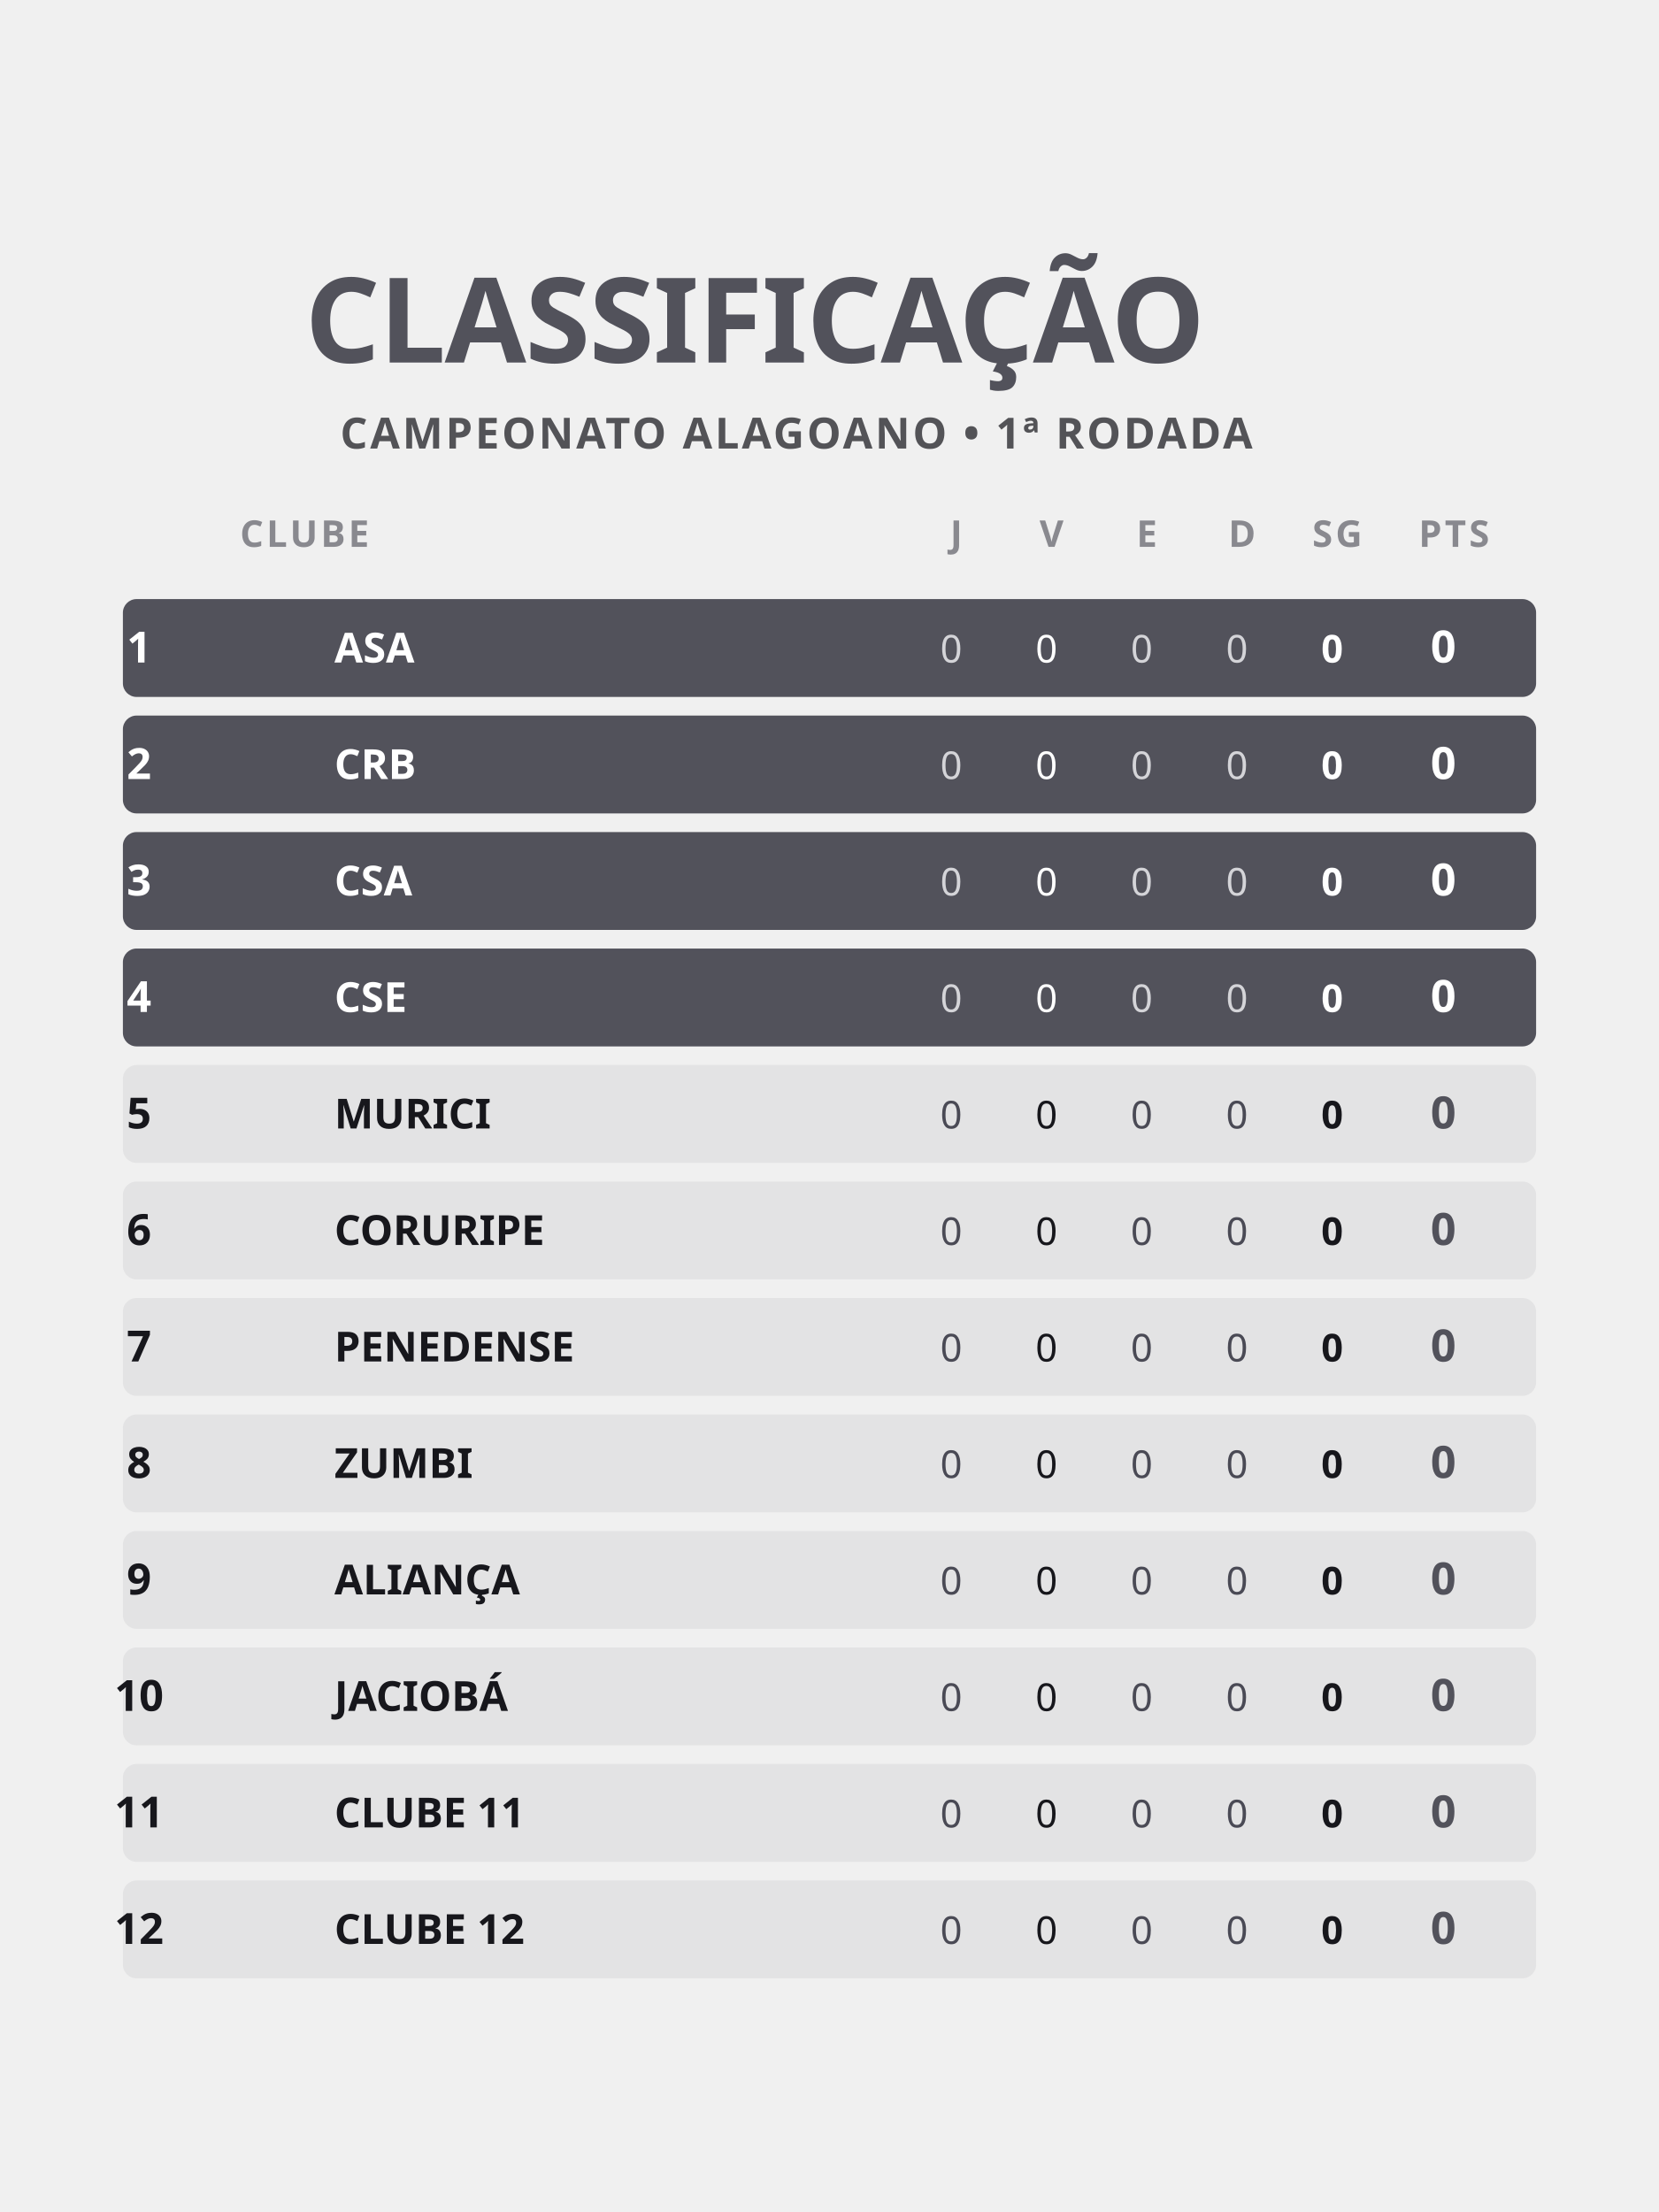
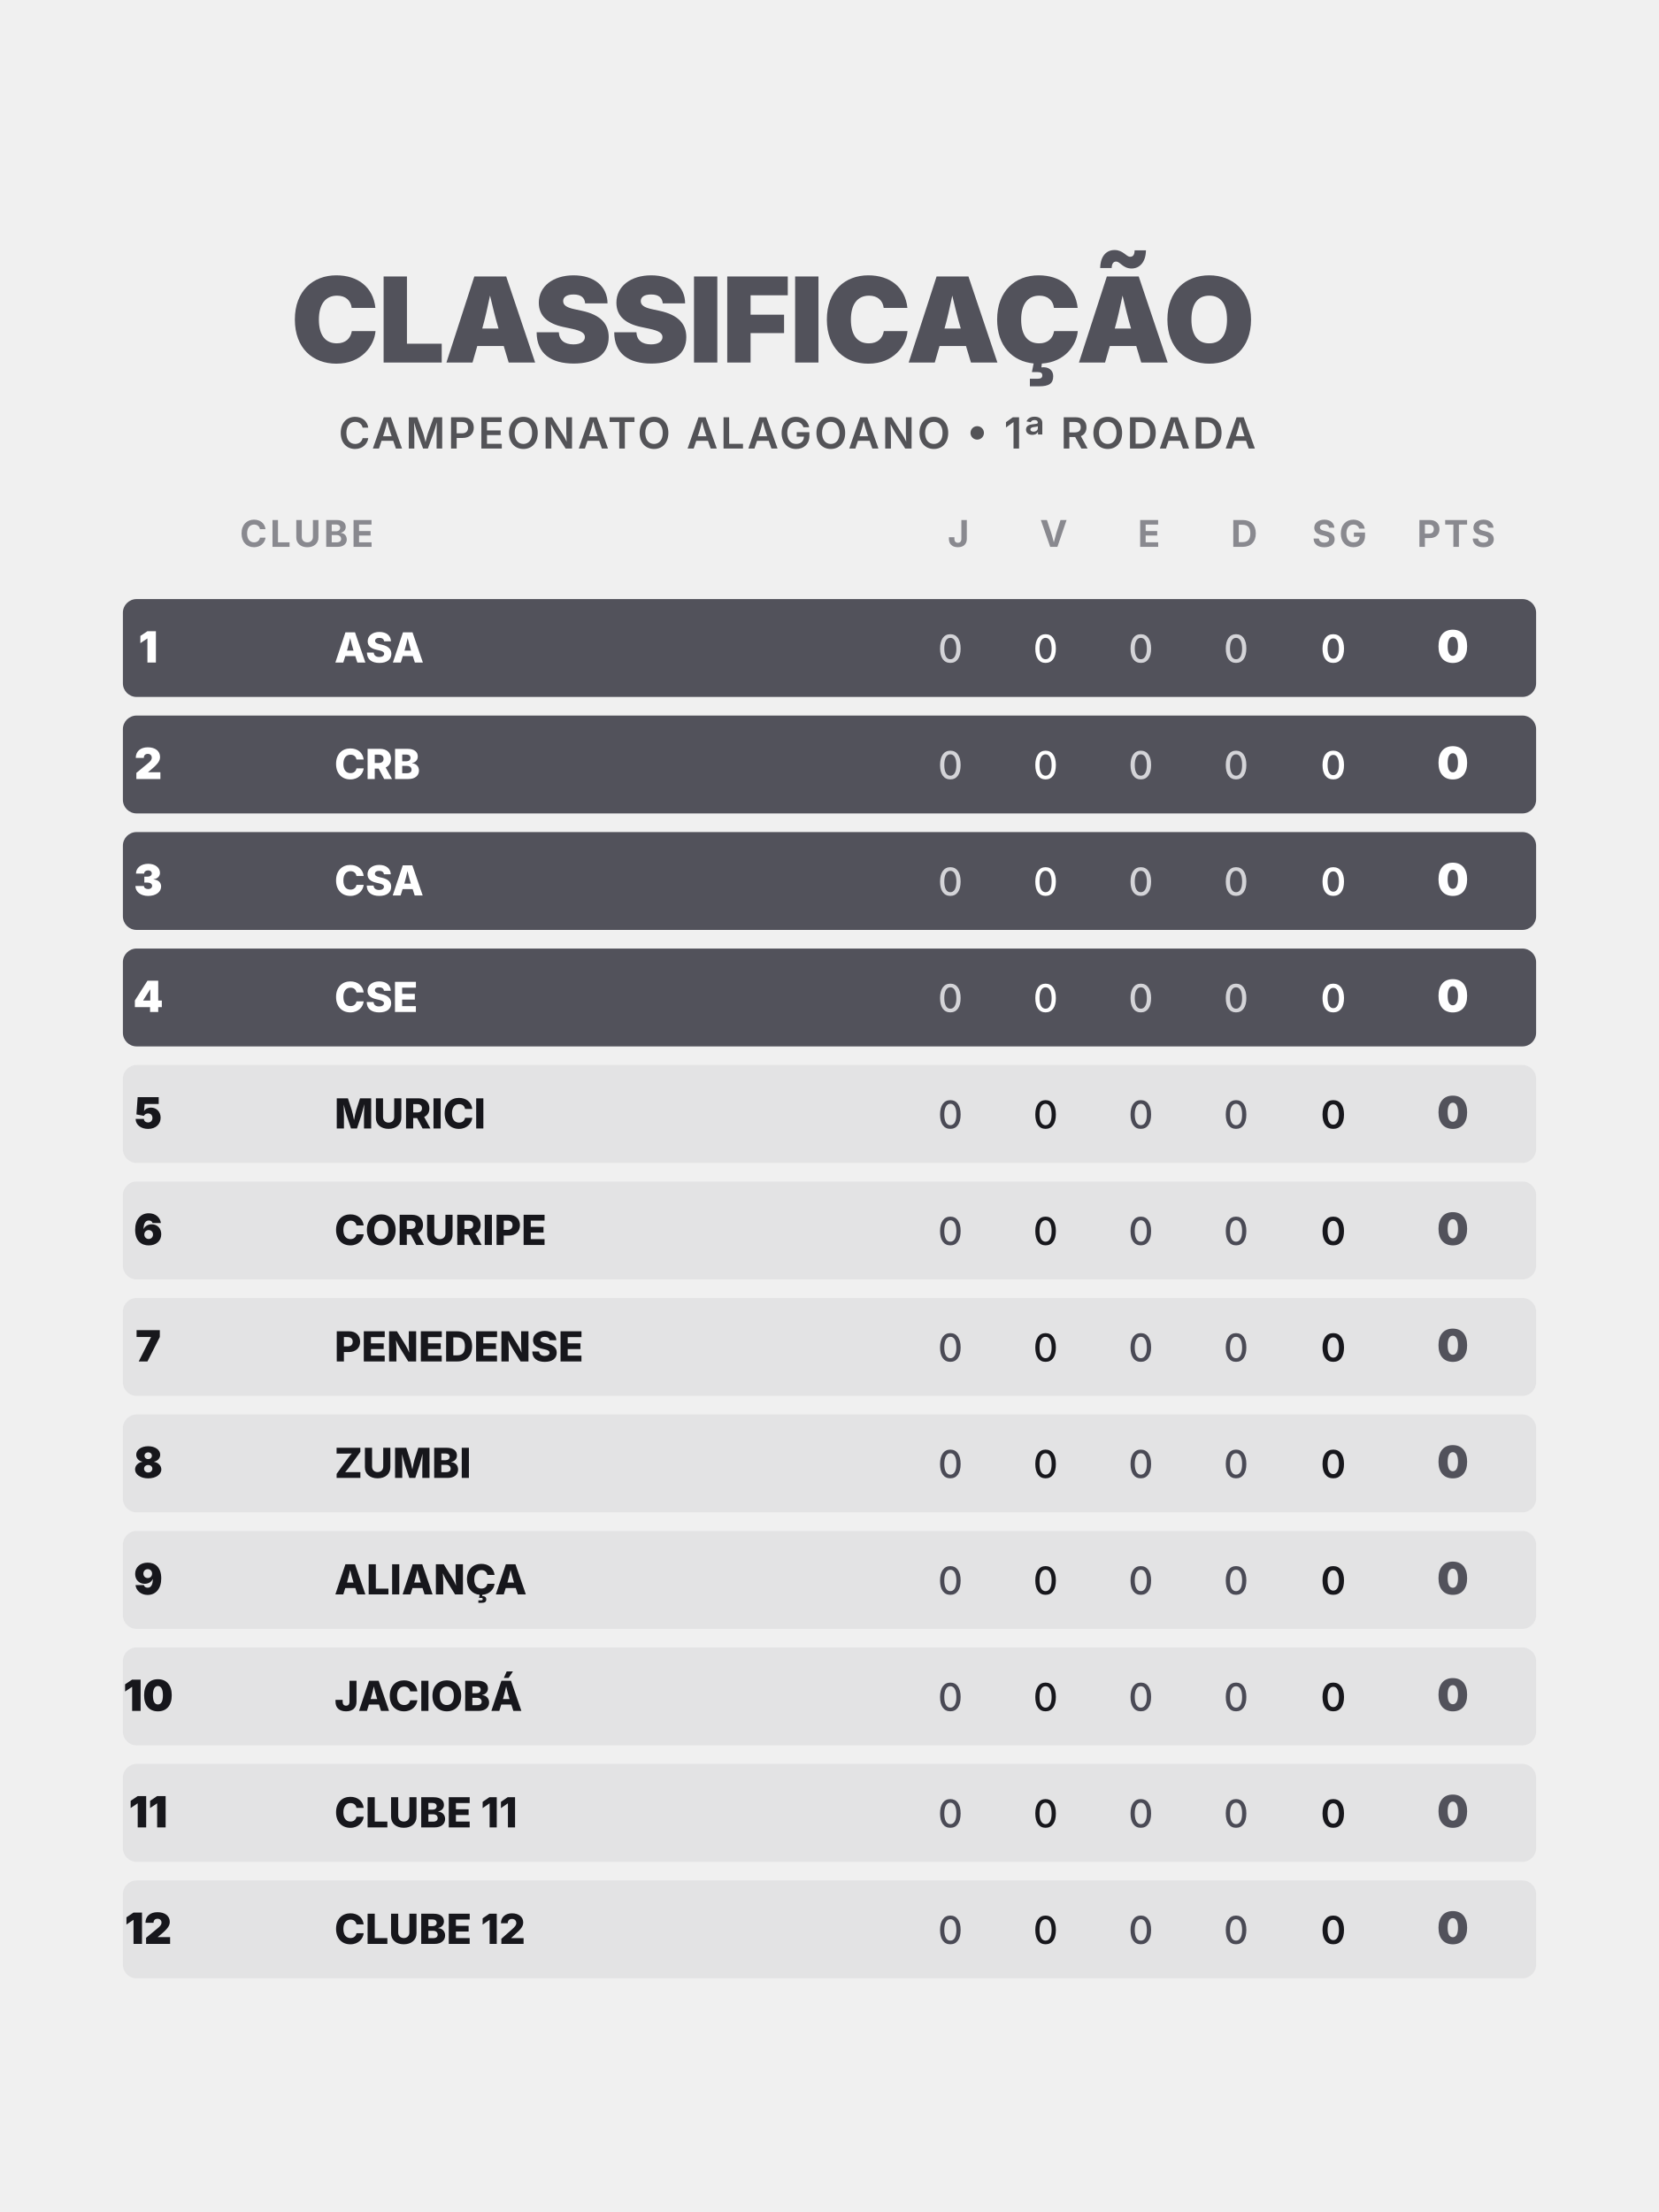
<svg xmlns="http://www.w3.org/2000/svg" width="1080" height="1440" viewBox="0 0 1080 1440" fill="none">
  <g id="classificacao_12_feed" clip-path="url(#clip_classificacao)">
    <rect id="img_background" width="1080" height="1440" fill="url(#pattern_background)" />
-     <text id="txt_titulo" fill="#52525B" style="white-space: pre" xml:space="preserve" font-family="Prometo, Prompt" font-size="77" font-weight="900" letter-spacing="-0.01em" text-anchor="middle">
+     <text id="txt_titulo" fill="#52525B" style="white-space: pre" xml:space="preserve" font-family="Inter" font-size="77" font-weight="900" letter-spacing="-0.01em" text-anchor="middle">
      <tspan x="540" y="236">CLASSIFICAÇÃO</tspan>
    </text>
-     <text id="txt_subtitulo" fill="#17171C" fill-opacity="0.72" style="white-space: pre" xml:space="preserve" font-family="Prompt" font-size="28" font-weight="600" letter-spacing="0.06em" text-anchor="middle">
+     <text id="txt_subtitulo" fill="#17171C" fill-opacity="0.72" style="white-space: pre" xml:space="preserve" font-family="Inter" font-size="28" font-weight="600" letter-spacing="0.06em" text-anchor="middle">
      <tspan x="540" y="292">CAMPEONATO ALAGOANO • 1ª RODADA</tspan>
    </text>
-     <text id="txt_label_clube" fill="#52525B" fill-opacity="0.65" style="white-space: pre" xml:space="preserve" font-family="Prompt" font-size="24" font-weight="700" letter-spacing="0.08em" text-anchor="middle">
+     <text id="txt_label_clube" fill="#52525B" fill-opacity="0.65" style="white-space: pre" xml:space="preserve" font-family="Inter" font-size="24" font-weight="700" letter-spacing="0.08em" text-anchor="middle">
      <tspan x="217.7" y="356">CLUBE</tspan>
    </text>
-     <text id="txt_label_j" fill="#52525B" fill-opacity="0.65" style="white-space: pre" xml:space="preserve" font-family="Prompt" font-size="24" font-weight="700" letter-spacing="0.08em" text-anchor="middle">
+     <text id="txt_label_j" fill="#52525B" fill-opacity="0.65" style="white-space: pre" xml:space="preserve" font-family="Inter" font-size="24" font-weight="700" letter-spacing="0.08em" text-anchor="middle">
      <tspan x="642" y="356">J</tspan>
    </text>
-     <text id="txt_label_v" fill="#52525B" fill-opacity="0.65" style="white-space: pre" xml:space="preserve" font-family="Prompt" font-size="24" font-weight="700" letter-spacing="0.08em" text-anchor="middle">
+     <text id="txt_label_v" fill="#52525B" fill-opacity="0.65" style="white-space: pre" xml:space="preserve" font-family="Inter" font-size="24" font-weight="700" letter-spacing="0.08em" text-anchor="middle">
      <tspan x="704" y="356">V</tspan>
    </text>
-     <text id="txt_label_e" fill="#52525B" fill-opacity="0.65" style="white-space: pre" xml:space="preserve" font-family="Prompt" font-size="24" font-weight="700" letter-spacing="0.08em" text-anchor="middle">
+     <text id="txt_label_e" fill="#52525B" fill-opacity="0.65" style="white-space: pre" xml:space="preserve" font-family="Inter" font-size="24" font-weight="700" letter-spacing="0.08em" text-anchor="middle">
      <tspan x="766" y="356">E</tspan>
    </text>
-     <text id="txt_label_d" fill="#52525B" fill-opacity="0.65" style="white-space: pre" xml:space="preserve" font-family="Prompt" font-size="24" font-weight="700" letter-spacing="0.08em" text-anchor="middle">
+     <text id="txt_label_d" fill="#52525B" fill-opacity="0.65" style="white-space: pre" xml:space="preserve" font-family="Inter" font-size="24" font-weight="700" letter-spacing="0.08em" text-anchor="middle">
      <tspan x="828" y="356">D</tspan>
    </text>
-     <text id="txt_label_sg" fill="#52525B" fill-opacity="0.65" style="white-space: pre" xml:space="preserve" font-family="Prompt" font-size="24" font-weight="700" letter-spacing="0.08em" text-anchor="middle">
+     <text id="txt_label_sg" fill="#52525B" fill-opacity="0.65" style="white-space: pre" xml:space="preserve" font-family="Inter" font-size="24" font-weight="700" letter-spacing="0.08em" text-anchor="middle">
      <tspan x="890" y="356">SG</tspan>
    </text>
-     <text id="txt_label_pts" fill="#52525B" fill-opacity="0.65" style="white-space: pre" xml:space="preserve" font-family="Prompt" font-size="24" font-weight="700" letter-spacing="0.08em" text-anchor="middle">
+     <text id="txt_label_pts" fill="#52525B" fill-opacity="0.65" style="white-space: pre" xml:space="preserve" font-family="Inter" font-size="24" font-weight="700" letter-spacing="0.08em" text-anchor="middle">
      <tspan x="966" y="356">PTS</tspan>
    </text>
    <g id="grp_pos_1">
      <rect id="rect_pos_1" x="80" y="390.00" width="920" height="63.70" rx="8.9" fill="#52525B" fill-opacity="1" />
-       <text id="txt_pos" fill="white" style="white-space: pre" xml:space="preserve" font-family="Prompt" font-size="28" font-weight="900" text-anchor="middle" letter-spacing="0em">
+       <text id="txt_pos" fill="white" style="white-space: pre" xml:space="preserve" font-family="Inter" font-size="28" font-weight="900" text-anchor="middle" letter-spacing="0em">
        <tspan x="116" y="431.30">1</tspan>
      </text>
      <rect id="img_escudo" x="146" y="397.00" width="49.70" height="49.70" fill="url(#pattern_escudo_1)" />
-       <text id="txt_clube" fill="white" style="white-space: pre" xml:space="preserve" font-family="Prompt" font-size="27" font-weight="800" letter-spacing="0em">
+       <text id="txt_clube" fill="white" style="white-space: pre" xml:space="preserve" font-family="Inter" font-size="27" font-weight="800" letter-spacing="0em">
        <tspan x="217.7" y="431.30">ASA</tspan>
      </text>
-       <text id="txt_j" fill="#D4D4D8" style="white-space: pre" xml:space="preserve" font-family="Prompt" font-size="25" font-weight="500" text-anchor="middle" letter-spacing="0em">
+       <text id="txt_j" fill="#D4D4D8" style="white-space: pre" xml:space="preserve" font-family="Inter" font-size="25" font-weight="500" text-anchor="middle" letter-spacing="0em">
        <tspan x="642" y="431.30">0</tspan>
      </text>
-       <text id="txt_v" fill="white" style="white-space: pre" xml:space="preserve" font-family="Prompt" font-size="25" font-weight="500" text-anchor="middle" letter-spacing="0em">
+       <text id="txt_v" fill="white" style="white-space: pre" xml:space="preserve" font-family="Inter" font-size="25" font-weight="500" text-anchor="middle" letter-spacing="0em">
        <tspan x="704" y="431.30">0</tspan>
      </text>
-       <text id="txt_e" fill="#D4D4D8" style="white-space: pre" xml:space="preserve" font-family="Prompt" font-size="25" font-weight="500" text-anchor="middle" letter-spacing="0em">
+       <text id="txt_e" fill="#D4D4D8" style="white-space: pre" xml:space="preserve" font-family="Inter" font-size="25" font-weight="500" text-anchor="middle" letter-spacing="0em">
        <tspan x="766" y="431.30">0</tspan>
      </text>
-       <text id="txt_d" fill="#D4D4D8" style="white-space: pre" xml:space="preserve" font-family="Prompt" font-size="25" font-weight="500" text-anchor="middle" letter-spacing="0em">
+       <text id="txt_d" fill="#D4D4D8" style="white-space: pre" xml:space="preserve" font-family="Inter" font-size="25" font-weight="500" text-anchor="middle" letter-spacing="0em">
        <tspan x="828" y="431.30">0</tspan>
      </text>
-       <text id="txt_sg" fill="white" style="white-space: pre" xml:space="preserve" font-family="Prompt" font-size="25" font-weight="600" text-anchor="middle" letter-spacing="0em">
+       <text id="txt_sg" fill="white" style="white-space: pre" xml:space="preserve" font-family="Inter" font-size="25" font-weight="600" text-anchor="middle" letter-spacing="0em">
        <tspan x="890" y="431.30">0</tspan>
      </text>
-       <text id="txt_pts" fill="white" style="white-space: pre" xml:space="preserve" font-family="Prompt" font-size="29" font-weight="900" text-anchor="middle" letter-spacing="0em">
+       <text id="txt_pts" fill="white" style="white-space: pre" xml:space="preserve" font-family="Inter" font-size="29" font-weight="900" text-anchor="middle" letter-spacing="0em">
        <tspan x="966" y="431.30">0</tspan>
      </text>
    </g>
    <g id="grp_pos_2">
      <rect id="rect_pos_2" x="80" y="465.83" width="920" height="63.70" rx="8.9" fill="#52525B" fill-opacity="1" />
-       <text id="txt_pos_2" fill="white" style="white-space: pre" xml:space="preserve" font-family="Prompt" font-size="28" font-weight="900" text-anchor="middle" letter-spacing="0em">
+       <text id="txt_pos_2" fill="white" style="white-space: pre" xml:space="preserve" font-family="Inter" font-size="28" font-weight="900" text-anchor="middle" letter-spacing="0em">
        <tspan x="116" y="507.13">2</tspan>
      </text>
      <rect id="img_escudo_2" x="146" y="472.83" width="49.70" height="49.70" fill="url(#pattern_escudo_2)" />
-       <text id="txt_clube_2" fill="white" style="white-space: pre" xml:space="preserve" font-family="Prompt" font-size="27" font-weight="800" letter-spacing="0em">
+       <text id="txt_clube_2" fill="white" style="white-space: pre" xml:space="preserve" font-family="Inter" font-size="27" font-weight="800" letter-spacing="0em">
        <tspan x="217.7" y="507.13">CRB</tspan>
      </text>
-       <text id="txt_j_2" fill="#D4D4D8" style="white-space: pre" xml:space="preserve" font-family="Prompt" font-size="25" font-weight="500" text-anchor="middle" letter-spacing="0em">
+       <text id="txt_j_2" fill="#D4D4D8" style="white-space: pre" xml:space="preserve" font-family="Inter" font-size="25" font-weight="500" text-anchor="middle" letter-spacing="0em">
        <tspan x="642" y="507.13">0</tspan>
      </text>
-       <text id="txt_v_2" fill="white" style="white-space: pre" xml:space="preserve" font-family="Prompt" font-size="25" font-weight="500" text-anchor="middle" letter-spacing="0em">
+       <text id="txt_v_2" fill="white" style="white-space: pre" xml:space="preserve" font-family="Inter" font-size="25" font-weight="500" text-anchor="middle" letter-spacing="0em">
        <tspan x="704" y="507.13">0</tspan>
      </text>
-       <text id="txt_e_2" fill="#D4D4D8" style="white-space: pre" xml:space="preserve" font-family="Prompt" font-size="25" font-weight="500" text-anchor="middle" letter-spacing="0em">
+       <text id="txt_e_2" fill="#D4D4D8" style="white-space: pre" xml:space="preserve" font-family="Inter" font-size="25" font-weight="500" text-anchor="middle" letter-spacing="0em">
        <tspan x="766" y="507.13">0</tspan>
      </text>
-       <text id="txt_d_2" fill="#D4D4D8" style="white-space: pre" xml:space="preserve" font-family="Prompt" font-size="25" font-weight="500" text-anchor="middle" letter-spacing="0em">
+       <text id="txt_d_2" fill="#D4D4D8" style="white-space: pre" xml:space="preserve" font-family="Inter" font-size="25" font-weight="500" text-anchor="middle" letter-spacing="0em">
        <tspan x="828" y="507.13">0</tspan>
      </text>
-       <text id="txt_sg_2" fill="white" style="white-space: pre" xml:space="preserve" font-family="Prompt" font-size="25" font-weight="600" text-anchor="middle" letter-spacing="0em">
+       <text id="txt_sg_2" fill="white" style="white-space: pre" xml:space="preserve" font-family="Inter" font-size="25" font-weight="600" text-anchor="middle" letter-spacing="0em">
        <tspan x="890" y="507.13">0</tspan>
      </text>
-       <text id="txt_pts_2" fill="white" style="white-space: pre" xml:space="preserve" font-family="Prompt" font-size="29" font-weight="900" text-anchor="middle" letter-spacing="0em">
+       <text id="txt_pts_2" fill="white" style="white-space: pre" xml:space="preserve" font-family="Inter" font-size="29" font-weight="900" text-anchor="middle" letter-spacing="0em">
        <tspan x="966" y="507.13">0</tspan>
      </text>
    </g>
    <g id="grp_pos_3">
      <rect id="rect_pos_3" x="80" y="541.67" width="920" height="63.70" rx="8.9" fill="#52525B" fill-opacity="1" />
-       <text id="txt_pos_3" fill="white" style="white-space: pre" xml:space="preserve" font-family="Prompt" font-size="28" font-weight="900" text-anchor="middle" letter-spacing="0em">
+       <text id="txt_pos_3" fill="white" style="white-space: pre" xml:space="preserve" font-family="Inter" font-size="28" font-weight="900" text-anchor="middle" letter-spacing="0em">
        <tspan x="116" y="582.97">3</tspan>
      </text>
      <rect id="img_escudo_3" x="146" y="548.67" width="49.70" height="49.70" fill="url(#pattern_escudo_3)" />
-       <text id="txt_clube_3" fill="white" style="white-space: pre" xml:space="preserve" font-family="Prompt" font-size="27" font-weight="800" letter-spacing="0em">
+       <text id="txt_clube_3" fill="white" style="white-space: pre" xml:space="preserve" font-family="Inter" font-size="27" font-weight="800" letter-spacing="0em">
        <tspan x="217.7" y="582.97">CSA</tspan>
      </text>
-       <text id="txt_j_3" fill="#D4D4D8" style="white-space: pre" xml:space="preserve" font-family="Prompt" font-size="25" font-weight="500" text-anchor="middle" letter-spacing="0em">
+       <text id="txt_j_3" fill="#D4D4D8" style="white-space: pre" xml:space="preserve" font-family="Inter" font-size="25" font-weight="500" text-anchor="middle" letter-spacing="0em">
        <tspan x="642" y="582.97">0</tspan>
      </text>
-       <text id="txt_v_3" fill="white" style="white-space: pre" xml:space="preserve" font-family="Prompt" font-size="25" font-weight="500" text-anchor="middle" letter-spacing="0em">
+       <text id="txt_v_3" fill="white" style="white-space: pre" xml:space="preserve" font-family="Inter" font-size="25" font-weight="500" text-anchor="middle" letter-spacing="0em">
        <tspan x="704" y="582.97">0</tspan>
      </text>
-       <text id="txt_e_3" fill="#D4D4D8" style="white-space: pre" xml:space="preserve" font-family="Prompt" font-size="25" font-weight="500" text-anchor="middle" letter-spacing="0em">
+       <text id="txt_e_3" fill="#D4D4D8" style="white-space: pre" xml:space="preserve" font-family="Inter" font-size="25" font-weight="500" text-anchor="middle" letter-spacing="0em">
        <tspan x="766" y="582.97">0</tspan>
      </text>
-       <text id="txt_d_3" fill="#D4D4D8" style="white-space: pre" xml:space="preserve" font-family="Prompt" font-size="25" font-weight="500" text-anchor="middle" letter-spacing="0em">
+       <text id="txt_d_3" fill="#D4D4D8" style="white-space: pre" xml:space="preserve" font-family="Inter" font-size="25" font-weight="500" text-anchor="middle" letter-spacing="0em">
        <tspan x="828" y="582.97">0</tspan>
      </text>
-       <text id="txt_sg_3" fill="white" style="white-space: pre" xml:space="preserve" font-family="Prompt" font-size="25" font-weight="600" text-anchor="middle" letter-spacing="0em">
+       <text id="txt_sg_3" fill="white" style="white-space: pre" xml:space="preserve" font-family="Inter" font-size="25" font-weight="600" text-anchor="middle" letter-spacing="0em">
        <tspan x="890" y="582.97">0</tspan>
      </text>
-       <text id="txt_pts_3" fill="white" style="white-space: pre" xml:space="preserve" font-family="Prompt" font-size="29" font-weight="900" text-anchor="middle" letter-spacing="0em">
+       <text id="txt_pts_3" fill="white" style="white-space: pre" xml:space="preserve" font-family="Inter" font-size="29" font-weight="900" text-anchor="middle" letter-spacing="0em">
        <tspan x="966" y="582.97">0</tspan>
      </text>
    </g>
    <g id="grp_pos_4">
      <rect id="rect_pos_4" x="80" y="617.50" width="920" height="63.70" rx="8.9" fill="#52525B" fill-opacity="1" />
-       <text id="txt_pos_4" fill="white" style="white-space: pre" xml:space="preserve" font-family="Prompt" font-size="28" font-weight="900" text-anchor="middle" letter-spacing="0em">
+       <text id="txt_pos_4" fill="white" style="white-space: pre" xml:space="preserve" font-family="Inter" font-size="28" font-weight="900" text-anchor="middle" letter-spacing="0em">
        <tspan x="116" y="658.80">4</tspan>
      </text>
      <rect id="img_escudo_4" x="146" y="624.50" width="49.70" height="49.70" fill="url(#pattern_escudo_4)" />
-       <text id="txt_clube_4" fill="white" style="white-space: pre" xml:space="preserve" font-family="Prompt" font-size="27" font-weight="800" letter-spacing="0em">
+       <text id="txt_clube_4" fill="white" style="white-space: pre" xml:space="preserve" font-family="Inter" font-size="27" font-weight="800" letter-spacing="0em">
        <tspan x="217.7" y="658.80">CSE</tspan>
      </text>
-       <text id="txt_j_4" fill="#D4D4D8" style="white-space: pre" xml:space="preserve" font-family="Prompt" font-size="25" font-weight="500" text-anchor="middle" letter-spacing="0em">
+       <text id="txt_j_4" fill="#D4D4D8" style="white-space: pre" xml:space="preserve" font-family="Inter" font-size="25" font-weight="500" text-anchor="middle" letter-spacing="0em">
        <tspan x="642" y="658.80">0</tspan>
      </text>
-       <text id="txt_v_4" fill="white" style="white-space: pre" xml:space="preserve" font-family="Prompt" font-size="25" font-weight="500" text-anchor="middle" letter-spacing="0em">
+       <text id="txt_v_4" fill="white" style="white-space: pre" xml:space="preserve" font-family="Inter" font-size="25" font-weight="500" text-anchor="middle" letter-spacing="0em">
        <tspan x="704" y="658.80">0</tspan>
      </text>
-       <text id="txt_e_4" fill="#D4D4D8" style="white-space: pre" xml:space="preserve" font-family="Prompt" font-size="25" font-weight="500" text-anchor="middle" letter-spacing="0em">
+       <text id="txt_e_4" fill="#D4D4D8" style="white-space: pre" xml:space="preserve" font-family="Inter" font-size="25" font-weight="500" text-anchor="middle" letter-spacing="0em">
        <tspan x="766" y="658.80">0</tspan>
      </text>
-       <text id="txt_d_4" fill="#D4D4D8" style="white-space: pre" xml:space="preserve" font-family="Prompt" font-size="25" font-weight="500" text-anchor="middle" letter-spacing="0em">
+       <text id="txt_d_4" fill="#D4D4D8" style="white-space: pre" xml:space="preserve" font-family="Inter" font-size="25" font-weight="500" text-anchor="middle" letter-spacing="0em">
        <tspan x="828" y="658.80">0</tspan>
      </text>
-       <text id="txt_sg_4" fill="white" style="white-space: pre" xml:space="preserve" font-family="Prompt" font-size="25" font-weight="600" text-anchor="middle" letter-spacing="0em">
+       <text id="txt_sg_4" fill="white" style="white-space: pre" xml:space="preserve" font-family="Inter" font-size="25" font-weight="600" text-anchor="middle" letter-spacing="0em">
        <tspan x="890" y="658.80">0</tspan>
      </text>
-       <text id="txt_pts_4" fill="white" style="white-space: pre" xml:space="preserve" font-family="Prompt" font-size="29" font-weight="900" text-anchor="middle" letter-spacing="0em">
+       <text id="txt_pts_4" fill="white" style="white-space: pre" xml:space="preserve" font-family="Inter" font-size="29" font-weight="900" text-anchor="middle" letter-spacing="0em">
        <tspan x="966" y="658.80">0</tspan>
      </text>
    </g>
    <g id="grp_pos_5">
      <rect id="rect_pos_5" x="80" y="693.33" width="920" height="63.70" rx="8.9" fill="#52525B" fill-opacity="0.08" />
-       <text id="txt_pos_5" fill="#17171C" style="white-space: pre" xml:space="preserve" font-family="Prompt" font-size="28" font-weight="900" text-anchor="middle" letter-spacing="0em">
+       <text id="txt_pos_5" fill="#17171C" style="white-space: pre" xml:space="preserve" font-family="Inter" font-size="28" font-weight="900" text-anchor="middle" letter-spacing="0em">
        <tspan x="116" y="734.63">5</tspan>
      </text>
      <rect id="img_escudo_5" x="146" y="700.33" width="49.70" height="49.70" fill="url(#pattern_escudo_5)" />
-       <text id="txt_clube_5" fill="#17171C" style="white-space: pre" xml:space="preserve" font-family="Prompt" font-size="27" font-weight="800" letter-spacing="0em">
+       <text id="txt_clube_5" fill="#17171C" style="white-space: pre" xml:space="preserve" font-family="Inter" font-size="27" font-weight="800" letter-spacing="0em">
        <tspan x="217.7" y="734.63">MURICI</tspan>
      </text>
-       <text id="txt_j_5" fill="#4A4A55" style="white-space: pre" xml:space="preserve" font-family="Prompt" font-size="25" font-weight="500" text-anchor="middle" letter-spacing="0em">
+       <text id="txt_j_5" fill="#4A4A55" style="white-space: pre" xml:space="preserve" font-family="Inter" font-size="25" font-weight="500" text-anchor="middle" letter-spacing="0em">
        <tspan x="642" y="734.63">0</tspan>
      </text>
-       <text id="txt_v_5" fill="#17171C" style="white-space: pre" xml:space="preserve" font-family="Prompt" font-size="25" font-weight="500" text-anchor="middle" letter-spacing="0em">
+       <text id="txt_v_5" fill="#17171C" style="white-space: pre" xml:space="preserve" font-family="Inter" font-size="25" font-weight="500" text-anchor="middle" letter-spacing="0em">
        <tspan x="704" y="734.63">0</tspan>
      </text>
-       <text id="txt_e_5" fill="#4A4A55" style="white-space: pre" xml:space="preserve" font-family="Prompt" font-size="25" font-weight="500" text-anchor="middle" letter-spacing="0em">
+       <text id="txt_e_5" fill="#4A4A55" style="white-space: pre" xml:space="preserve" font-family="Inter" font-size="25" font-weight="500" text-anchor="middle" letter-spacing="0em">
        <tspan x="766" y="734.63">0</tspan>
      </text>
-       <text id="txt_d_5" fill="#4A4A55" style="white-space: pre" xml:space="preserve" font-family="Prompt" font-size="25" font-weight="500" text-anchor="middle" letter-spacing="0em">
+       <text id="txt_d_5" fill="#4A4A55" style="white-space: pre" xml:space="preserve" font-family="Inter" font-size="25" font-weight="500" text-anchor="middle" letter-spacing="0em">
        <tspan x="828" y="734.63">0</tspan>
      </text>
-       <text id="txt_sg_5" fill="#17171C" style="white-space: pre" xml:space="preserve" font-family="Prompt" font-size="25" font-weight="600" text-anchor="middle" letter-spacing="0em">
+       <text id="txt_sg_5" fill="#17171C" style="white-space: pre" xml:space="preserve" font-family="Inter" font-size="25" font-weight="600" text-anchor="middle" letter-spacing="0em">
        <tspan x="890" y="734.63">0</tspan>
      </text>
-       <text id="txt_pts_5" fill="#52525B" style="white-space: pre" xml:space="preserve" font-family="Prompt" font-size="29" font-weight="900" text-anchor="middle" letter-spacing="0em">
+       <text id="txt_pts_5" fill="#52525B" style="white-space: pre" xml:space="preserve" font-family="Inter" font-size="29" font-weight="900" text-anchor="middle" letter-spacing="0em">
        <tspan x="966" y="734.63">0</tspan>
      </text>
    </g>
    <g id="grp_pos_6">
      <rect id="rect_pos_6" x="80" y="769.17" width="920" height="63.70" rx="8.9" fill="#52525B" fill-opacity="0.08" />
-       <text id="txt_pos_6" fill="#17171C" style="white-space: pre" xml:space="preserve" font-family="Prompt" font-size="28" font-weight="900" text-anchor="middle" letter-spacing="0em">
+       <text id="txt_pos_6" fill="#17171C" style="white-space: pre" xml:space="preserve" font-family="Inter" font-size="28" font-weight="900" text-anchor="middle" letter-spacing="0em">
        <tspan x="116" y="810.47">6</tspan>
      </text>
      <rect id="img_escudo_6" x="146" y="776.17" width="49.70" height="49.70" fill="url(#pattern_escudo_6)" />
-       <text id="txt_clube_6" fill="#17171C" style="white-space: pre" xml:space="preserve" font-family="Prompt" font-size="27" font-weight="800" letter-spacing="0em">
+       <text id="txt_clube_6" fill="#17171C" style="white-space: pre" xml:space="preserve" font-family="Inter" font-size="27" font-weight="800" letter-spacing="0em">
        <tspan x="217.7" y="810.47">CORURIPE</tspan>
      </text>
-       <text id="txt_j_6" fill="#4A4A55" style="white-space: pre" xml:space="preserve" font-family="Prompt" font-size="25" font-weight="500" text-anchor="middle" letter-spacing="0em">
+       <text id="txt_j_6" fill="#4A4A55" style="white-space: pre" xml:space="preserve" font-family="Inter" font-size="25" font-weight="500" text-anchor="middle" letter-spacing="0em">
        <tspan x="642" y="810.47">0</tspan>
      </text>
-       <text id="txt_v_6" fill="#17171C" style="white-space: pre" xml:space="preserve" font-family="Prompt" font-size="25" font-weight="500" text-anchor="middle" letter-spacing="0em">
+       <text id="txt_v_6" fill="#17171C" style="white-space: pre" xml:space="preserve" font-family="Inter" font-size="25" font-weight="500" text-anchor="middle" letter-spacing="0em">
        <tspan x="704" y="810.47">0</tspan>
      </text>
-       <text id="txt_e_6" fill="#4A4A55" style="white-space: pre" xml:space="preserve" font-family="Prompt" font-size="25" font-weight="500" text-anchor="middle" letter-spacing="0em">
+       <text id="txt_e_6" fill="#4A4A55" style="white-space: pre" xml:space="preserve" font-family="Inter" font-size="25" font-weight="500" text-anchor="middle" letter-spacing="0em">
        <tspan x="766" y="810.47">0</tspan>
      </text>
-       <text id="txt_d_6" fill="#4A4A55" style="white-space: pre" xml:space="preserve" font-family="Prompt" font-size="25" font-weight="500" text-anchor="middle" letter-spacing="0em">
+       <text id="txt_d_6" fill="#4A4A55" style="white-space: pre" xml:space="preserve" font-family="Inter" font-size="25" font-weight="500" text-anchor="middle" letter-spacing="0em">
        <tspan x="828" y="810.47">0</tspan>
      </text>
-       <text id="txt_sg_6" fill="#17171C" style="white-space: pre" xml:space="preserve" font-family="Prompt" font-size="25" font-weight="600" text-anchor="middle" letter-spacing="0em">
+       <text id="txt_sg_6" fill="#17171C" style="white-space: pre" xml:space="preserve" font-family="Inter" font-size="25" font-weight="600" text-anchor="middle" letter-spacing="0em">
        <tspan x="890" y="810.47">0</tspan>
      </text>
-       <text id="txt_pts_6" fill="#52525B" style="white-space: pre" xml:space="preserve" font-family="Prompt" font-size="29" font-weight="900" text-anchor="middle" letter-spacing="0em">
+       <text id="txt_pts_6" fill="#52525B" style="white-space: pre" xml:space="preserve" font-family="Inter" font-size="29" font-weight="900" text-anchor="middle" letter-spacing="0em">
        <tspan x="966" y="810.47">0</tspan>
      </text>
    </g>
    <g id="grp_pos_7">
      <rect id="rect_pos_7" x="80" y="845.00" width="920" height="63.70" rx="8.9" fill="#52525B" fill-opacity="0.08" />
-       <text id="txt_pos_7" fill="#17171C" style="white-space: pre" xml:space="preserve" font-family="Prompt" font-size="28" font-weight="900" text-anchor="middle" letter-spacing="0em">
+       <text id="txt_pos_7" fill="#17171C" style="white-space: pre" xml:space="preserve" font-family="Inter" font-size="28" font-weight="900" text-anchor="middle" letter-spacing="0em">
        <tspan x="116" y="886.30">7</tspan>
      </text>
      <rect id="img_escudo_7" x="146" y="852.00" width="49.70" height="49.70" fill="url(#pattern_escudo_7)" />
-       <text id="txt_clube_7" fill="#17171C" style="white-space: pre" xml:space="preserve" font-family="Prompt" font-size="27" font-weight="800" letter-spacing="0em">
+       <text id="txt_clube_7" fill="#17171C" style="white-space: pre" xml:space="preserve" font-family="Inter" font-size="27" font-weight="800" letter-spacing="0em">
        <tspan x="217.7" y="886.30">PENEDENSE</tspan>
      </text>
-       <text id="txt_j_7" fill="#4A4A55" style="white-space: pre" xml:space="preserve" font-family="Prompt" font-size="25" font-weight="500" text-anchor="middle" letter-spacing="0em">
+       <text id="txt_j_7" fill="#4A4A55" style="white-space: pre" xml:space="preserve" font-family="Inter" font-size="25" font-weight="500" text-anchor="middle" letter-spacing="0em">
        <tspan x="642" y="886.30">0</tspan>
      </text>
-       <text id="txt_v_7" fill="#17171C" style="white-space: pre" xml:space="preserve" font-family="Prompt" font-size="25" font-weight="500" text-anchor="middle" letter-spacing="0em">
+       <text id="txt_v_7" fill="#17171C" style="white-space: pre" xml:space="preserve" font-family="Inter" font-size="25" font-weight="500" text-anchor="middle" letter-spacing="0em">
        <tspan x="704" y="886.30">0</tspan>
      </text>
-       <text id="txt_e_7" fill="#4A4A55" style="white-space: pre" xml:space="preserve" font-family="Prompt" font-size="25" font-weight="500" text-anchor="middle" letter-spacing="0em">
+       <text id="txt_e_7" fill="#4A4A55" style="white-space: pre" xml:space="preserve" font-family="Inter" font-size="25" font-weight="500" text-anchor="middle" letter-spacing="0em">
        <tspan x="766" y="886.30">0</tspan>
      </text>
-       <text id="txt_d_7" fill="#4A4A55" style="white-space: pre" xml:space="preserve" font-family="Prompt" font-size="25" font-weight="500" text-anchor="middle" letter-spacing="0em">
+       <text id="txt_d_7" fill="#4A4A55" style="white-space: pre" xml:space="preserve" font-family="Inter" font-size="25" font-weight="500" text-anchor="middle" letter-spacing="0em">
        <tspan x="828" y="886.30">0</tspan>
      </text>
-       <text id="txt_sg_7" fill="#17171C" style="white-space: pre" xml:space="preserve" font-family="Prompt" font-size="25" font-weight="600" text-anchor="middle" letter-spacing="0em">
+       <text id="txt_sg_7" fill="#17171C" style="white-space: pre" xml:space="preserve" font-family="Inter" font-size="25" font-weight="600" text-anchor="middle" letter-spacing="0em">
        <tspan x="890" y="886.30">0</tspan>
      </text>
-       <text id="txt_pts_7" fill="#52525B" style="white-space: pre" xml:space="preserve" font-family="Prompt" font-size="29" font-weight="900" text-anchor="middle" letter-spacing="0em">
+       <text id="txt_pts_7" fill="#52525B" style="white-space: pre" xml:space="preserve" font-family="Inter" font-size="29" font-weight="900" text-anchor="middle" letter-spacing="0em">
        <tspan x="966" y="886.30">0</tspan>
      </text>
    </g>
    <g id="grp_pos_8">
      <rect id="rect_pos_8" x="80" y="920.83" width="920" height="63.70" rx="8.9" fill="#52525B" fill-opacity="0.08" />
-       <text id="txt_pos_8" fill="#17171C" style="white-space: pre" xml:space="preserve" font-family="Prompt" font-size="28" font-weight="900" text-anchor="middle" letter-spacing="0em">
+       <text id="txt_pos_8" fill="#17171C" style="white-space: pre" xml:space="preserve" font-family="Inter" font-size="28" font-weight="900" text-anchor="middle" letter-spacing="0em">
        <tspan x="116" y="962.13">8</tspan>
      </text>
      <rect id="img_escudo_8" x="146" y="927.83" width="49.70" height="49.70" fill="url(#pattern_escudo_8)" />
-       <text id="txt_clube_8" fill="#17171C" style="white-space: pre" xml:space="preserve" font-family="Prompt" font-size="27" font-weight="800" letter-spacing="0em">
+       <text id="txt_clube_8" fill="#17171C" style="white-space: pre" xml:space="preserve" font-family="Inter" font-size="27" font-weight="800" letter-spacing="0em">
        <tspan x="217.7" y="962.13">ZUMBI</tspan>
      </text>
-       <text id="txt_j_8" fill="#4A4A55" style="white-space: pre" xml:space="preserve" font-family="Prompt" font-size="25" font-weight="500" text-anchor="middle" letter-spacing="0em">
+       <text id="txt_j_8" fill="#4A4A55" style="white-space: pre" xml:space="preserve" font-family="Inter" font-size="25" font-weight="500" text-anchor="middle" letter-spacing="0em">
        <tspan x="642" y="962.13">0</tspan>
      </text>
-       <text id="txt_v_8" fill="#17171C" style="white-space: pre" xml:space="preserve" font-family="Prompt" font-size="25" font-weight="500" text-anchor="middle" letter-spacing="0em">
+       <text id="txt_v_8" fill="#17171C" style="white-space: pre" xml:space="preserve" font-family="Inter" font-size="25" font-weight="500" text-anchor="middle" letter-spacing="0em">
        <tspan x="704" y="962.13">0</tspan>
      </text>
-       <text id="txt_e_8" fill="#4A4A55" style="white-space: pre" xml:space="preserve" font-family="Prompt" font-size="25" font-weight="500" text-anchor="middle" letter-spacing="0em">
+       <text id="txt_e_8" fill="#4A4A55" style="white-space: pre" xml:space="preserve" font-family="Inter" font-size="25" font-weight="500" text-anchor="middle" letter-spacing="0em">
        <tspan x="766" y="962.13">0</tspan>
      </text>
-       <text id="txt_d_8" fill="#4A4A55" style="white-space: pre" xml:space="preserve" font-family="Prompt" font-size="25" font-weight="500" text-anchor="middle" letter-spacing="0em">
+       <text id="txt_d_8" fill="#4A4A55" style="white-space: pre" xml:space="preserve" font-family="Inter" font-size="25" font-weight="500" text-anchor="middle" letter-spacing="0em">
        <tspan x="828" y="962.13">0</tspan>
      </text>
-       <text id="txt_sg_8" fill="#17171C" style="white-space: pre" xml:space="preserve" font-family="Prompt" font-size="25" font-weight="600" text-anchor="middle" letter-spacing="0em">
+       <text id="txt_sg_8" fill="#17171C" style="white-space: pre" xml:space="preserve" font-family="Inter" font-size="25" font-weight="600" text-anchor="middle" letter-spacing="0em">
        <tspan x="890" y="962.13">0</tspan>
      </text>
-       <text id="txt_pts_8" fill="#52525B" style="white-space: pre" xml:space="preserve" font-family="Prompt" font-size="29" font-weight="900" text-anchor="middle" letter-spacing="0em">
+       <text id="txt_pts_8" fill="#52525B" style="white-space: pre" xml:space="preserve" font-family="Inter" font-size="29" font-weight="900" text-anchor="middle" letter-spacing="0em">
        <tspan x="966" y="962.13">0</tspan>
      </text>
    </g>
    <g id="grp_pos_9">
      <rect id="rect_pos_9" x="80" y="996.67" width="920" height="63.70" rx="8.9" fill="#52525B" fill-opacity="0.08" />
-       <text id="txt_pos_9" fill="#17171C" style="white-space: pre" xml:space="preserve" font-family="Prompt" font-size="28" font-weight="900" text-anchor="middle" letter-spacing="0em">
+       <text id="txt_pos_9" fill="#17171C" style="white-space: pre" xml:space="preserve" font-family="Inter" font-size="28" font-weight="900" text-anchor="middle" letter-spacing="0em">
        <tspan x="116" y="1037.97">9</tspan>
      </text>
      <rect id="img_escudo_9" x="146" y="1003.67" width="49.70" height="49.70" fill="url(#pattern_escudo_9)" />
-       <text id="txt_clube_9" fill="#17171C" style="white-space: pre" xml:space="preserve" font-family="Prompt" font-size="27" font-weight="800" letter-spacing="0em">
+       <text id="txt_clube_9" fill="#17171C" style="white-space: pre" xml:space="preserve" font-family="Inter" font-size="27" font-weight="800" letter-spacing="0em">
        <tspan x="217.7" y="1037.97">ALIANÇA</tspan>
      </text>
-       <text id="txt_j_9" fill="#4A4A55" style="white-space: pre" xml:space="preserve" font-family="Prompt" font-size="25" font-weight="500" text-anchor="middle" letter-spacing="0em">
+       <text id="txt_j_9" fill="#4A4A55" style="white-space: pre" xml:space="preserve" font-family="Inter" font-size="25" font-weight="500" text-anchor="middle" letter-spacing="0em">
        <tspan x="642" y="1037.97">0</tspan>
      </text>
-       <text id="txt_v_9" fill="#17171C" style="white-space: pre" xml:space="preserve" font-family="Prompt" font-size="25" font-weight="500" text-anchor="middle" letter-spacing="0em">
+       <text id="txt_v_9" fill="#17171C" style="white-space: pre" xml:space="preserve" font-family="Inter" font-size="25" font-weight="500" text-anchor="middle" letter-spacing="0em">
        <tspan x="704" y="1037.97">0</tspan>
      </text>
-       <text id="txt_e_9" fill="#4A4A55" style="white-space: pre" xml:space="preserve" font-family="Prompt" font-size="25" font-weight="500" text-anchor="middle" letter-spacing="0em">
+       <text id="txt_e_9" fill="#4A4A55" style="white-space: pre" xml:space="preserve" font-family="Inter" font-size="25" font-weight="500" text-anchor="middle" letter-spacing="0em">
        <tspan x="766" y="1037.97">0</tspan>
      </text>
-       <text id="txt_d_9" fill="#4A4A55" style="white-space: pre" xml:space="preserve" font-family="Prompt" font-size="25" font-weight="500" text-anchor="middle" letter-spacing="0em">
+       <text id="txt_d_9" fill="#4A4A55" style="white-space: pre" xml:space="preserve" font-family="Inter" font-size="25" font-weight="500" text-anchor="middle" letter-spacing="0em">
        <tspan x="828" y="1037.97">0</tspan>
      </text>
-       <text id="txt_sg_9" fill="#17171C" style="white-space: pre" xml:space="preserve" font-family="Prompt" font-size="25" font-weight="600" text-anchor="middle" letter-spacing="0em">
+       <text id="txt_sg_9" fill="#17171C" style="white-space: pre" xml:space="preserve" font-family="Inter" font-size="25" font-weight="600" text-anchor="middle" letter-spacing="0em">
        <tspan x="890" y="1037.97">0</tspan>
      </text>
-       <text id="txt_pts_9" fill="#52525B" style="white-space: pre" xml:space="preserve" font-family="Prompt" font-size="29" font-weight="900" text-anchor="middle" letter-spacing="0em">
+       <text id="txt_pts_9" fill="#52525B" style="white-space: pre" xml:space="preserve" font-family="Inter" font-size="29" font-weight="900" text-anchor="middle" letter-spacing="0em">
        <tspan x="966" y="1037.97">0</tspan>
      </text>
    </g>
    <g id="grp_pos_10">
      <rect id="rect_pos_10" x="80" y="1072.50" width="920" height="63.70" rx="8.9" fill="#52525B" fill-opacity="0.08" />
-       <text id="txt_pos_10" fill="#17171C" style="white-space: pre" xml:space="preserve" font-family="Prompt" font-size="28" font-weight="900" text-anchor="middle" letter-spacing="0em">
+       <text id="txt_pos_10" fill="#17171C" style="white-space: pre" xml:space="preserve" font-family="Inter" font-size="28" font-weight="900" text-anchor="middle" letter-spacing="0em">
        <tspan x="116" y="1113.80">10</tspan>
      </text>
      <rect id="img_escudo_10" x="146" y="1079.50" width="49.70" height="49.70" fill="url(#pattern_escudo_10)" />
-       <text id="txt_clube_10" fill="#17171C" style="white-space: pre" xml:space="preserve" font-family="Prompt" font-size="27" font-weight="800" letter-spacing="0em">
+       <text id="txt_clube_10" fill="#17171C" style="white-space: pre" xml:space="preserve" font-family="Inter" font-size="27" font-weight="800" letter-spacing="0em">
        <tspan x="217.7" y="1113.80">JACIOBÁ</tspan>
      </text>
-       <text id="txt_j_10" fill="#4A4A55" style="white-space: pre" xml:space="preserve" font-family="Prompt" font-size="25" font-weight="500" text-anchor="middle" letter-spacing="0em">
+       <text id="txt_j_10" fill="#4A4A55" style="white-space: pre" xml:space="preserve" font-family="Inter" font-size="25" font-weight="500" text-anchor="middle" letter-spacing="0em">
        <tspan x="642" y="1113.80">0</tspan>
      </text>
-       <text id="txt_v_10" fill="#17171C" style="white-space: pre" xml:space="preserve" font-family="Prompt" font-size="25" font-weight="500" text-anchor="middle" letter-spacing="0em">
+       <text id="txt_v_10" fill="#17171C" style="white-space: pre" xml:space="preserve" font-family="Inter" font-size="25" font-weight="500" text-anchor="middle" letter-spacing="0em">
        <tspan x="704" y="1113.80">0</tspan>
      </text>
-       <text id="txt_e_10" fill="#4A4A55" style="white-space: pre" xml:space="preserve" font-family="Prompt" font-size="25" font-weight="500" text-anchor="middle" letter-spacing="0em">
+       <text id="txt_e_10" fill="#4A4A55" style="white-space: pre" xml:space="preserve" font-family="Inter" font-size="25" font-weight="500" text-anchor="middle" letter-spacing="0em">
        <tspan x="766" y="1113.80">0</tspan>
      </text>
-       <text id="txt_d_10" fill="#4A4A55" style="white-space: pre" xml:space="preserve" font-family="Prompt" font-size="25" font-weight="500" text-anchor="middle" letter-spacing="0em">
+       <text id="txt_d_10" fill="#4A4A55" style="white-space: pre" xml:space="preserve" font-family="Inter" font-size="25" font-weight="500" text-anchor="middle" letter-spacing="0em">
        <tspan x="828" y="1113.80">0</tspan>
      </text>
-       <text id="txt_sg_10" fill="#17171C" style="white-space: pre" xml:space="preserve" font-family="Prompt" font-size="25" font-weight="600" text-anchor="middle" letter-spacing="0em">
+       <text id="txt_sg_10" fill="#17171C" style="white-space: pre" xml:space="preserve" font-family="Inter" font-size="25" font-weight="600" text-anchor="middle" letter-spacing="0em">
        <tspan x="890" y="1113.80">0</tspan>
      </text>
-       <text id="txt_pts_10" fill="#52525B" style="white-space: pre" xml:space="preserve" font-family="Prompt" font-size="29" font-weight="900" text-anchor="middle" letter-spacing="0em">
+       <text id="txt_pts_10" fill="#52525B" style="white-space: pre" xml:space="preserve" font-family="Inter" font-size="29" font-weight="900" text-anchor="middle" letter-spacing="0em">
        <tspan x="966" y="1113.80">0</tspan>
      </text>
    </g>
    <g id="grp_pos_11">
      <rect id="rect_pos_11" x="80" y="1148.33" width="920" height="63.70" rx="8.9" fill="#52525B" fill-opacity="0.08" />
-       <text id="txt_pos_11" fill="#17171C" style="white-space: pre" xml:space="preserve" font-family="Prompt" font-size="28" font-weight="900" text-anchor="middle" letter-spacing="0em">
+       <text id="txt_pos_11" fill="#17171C" style="white-space: pre" xml:space="preserve" font-family="Inter" font-size="28" font-weight="900" text-anchor="middle" letter-spacing="0em">
        <tspan x="116" y="1189.63">11</tspan>
      </text>
      <rect id="img_escudo_11" x="146" y="1155.33" width="49.70" height="49.70" fill="url(#pattern_escudo_11)" />
-       <text id="txt_clube_11" fill="#17171C" style="white-space: pre" xml:space="preserve" font-family="Prompt" font-size="27" font-weight="800" letter-spacing="0em">
+       <text id="txt_clube_11" fill="#17171C" style="white-space: pre" xml:space="preserve" font-family="Inter" font-size="27" font-weight="800" letter-spacing="0em">
        <tspan x="217.7" y="1189.63">CLUBE 11</tspan>
      </text>
-       <text id="txt_j_11" fill="#4A4A55" style="white-space: pre" xml:space="preserve" font-family="Prompt" font-size="25" font-weight="500" text-anchor="middle" letter-spacing="0em">
+       <text id="txt_j_11" fill="#4A4A55" style="white-space: pre" xml:space="preserve" font-family="Inter" font-size="25" font-weight="500" text-anchor="middle" letter-spacing="0em">
        <tspan x="642" y="1189.63">0</tspan>
      </text>
-       <text id="txt_v_11" fill="#17171C" style="white-space: pre" xml:space="preserve" font-family="Prompt" font-size="25" font-weight="500" text-anchor="middle" letter-spacing="0em">
+       <text id="txt_v_11" fill="#17171C" style="white-space: pre" xml:space="preserve" font-family="Inter" font-size="25" font-weight="500" text-anchor="middle" letter-spacing="0em">
        <tspan x="704" y="1189.63">0</tspan>
      </text>
-       <text id="txt_e_11" fill="#4A4A55" style="white-space: pre" xml:space="preserve" font-family="Prompt" font-size="25" font-weight="500" text-anchor="middle" letter-spacing="0em">
+       <text id="txt_e_11" fill="#4A4A55" style="white-space: pre" xml:space="preserve" font-family="Inter" font-size="25" font-weight="500" text-anchor="middle" letter-spacing="0em">
        <tspan x="766" y="1189.63">0</tspan>
      </text>
-       <text id="txt_d_11" fill="#4A4A55" style="white-space: pre" xml:space="preserve" font-family="Prompt" font-size="25" font-weight="500" text-anchor="middle" letter-spacing="0em">
+       <text id="txt_d_11" fill="#4A4A55" style="white-space: pre" xml:space="preserve" font-family="Inter" font-size="25" font-weight="500" text-anchor="middle" letter-spacing="0em">
        <tspan x="828" y="1189.63">0</tspan>
      </text>
-       <text id="txt_sg_11" fill="#17171C" style="white-space: pre" xml:space="preserve" font-family="Prompt" font-size="25" font-weight="600" text-anchor="middle" letter-spacing="0em">
+       <text id="txt_sg_11" fill="#17171C" style="white-space: pre" xml:space="preserve" font-family="Inter" font-size="25" font-weight="600" text-anchor="middle" letter-spacing="0em">
        <tspan x="890" y="1189.63">0</tspan>
      </text>
-       <text id="txt_pts_11" fill="#52525B" style="white-space: pre" xml:space="preserve" font-family="Prompt" font-size="29" font-weight="900" text-anchor="middle" letter-spacing="0em">
+       <text id="txt_pts_11" fill="#52525B" style="white-space: pre" xml:space="preserve" font-family="Inter" font-size="29" font-weight="900" text-anchor="middle" letter-spacing="0em">
        <tspan x="966" y="1189.63">0</tspan>
      </text>
    </g>
    <g id="grp_pos_12">
      <rect id="rect_pos_12" x="80" y="1224.17" width="920" height="63.70" rx="8.9" fill="#52525B" fill-opacity="0.08" />
-       <text id="txt_pos_12" fill="#17171C" style="white-space: pre" xml:space="preserve" font-family="Prompt" font-size="28" font-weight="900" text-anchor="middle" letter-spacing="0em">
+       <text id="txt_pos_12" fill="#17171C" style="white-space: pre" xml:space="preserve" font-family="Inter" font-size="28" font-weight="900" text-anchor="middle" letter-spacing="0em">
        <tspan x="116" y="1265.47">12</tspan>
      </text>
      <rect id="img_escudo_12" x="146" y="1231.17" width="49.70" height="49.70" fill="url(#pattern_escudo_12)" />
-       <text id="txt_clube_12" fill="#17171C" style="white-space: pre" xml:space="preserve" font-family="Prompt" font-size="27" font-weight="800" letter-spacing="0em">
+       <text id="txt_clube_12" fill="#17171C" style="white-space: pre" xml:space="preserve" font-family="Inter" font-size="27" font-weight="800" letter-spacing="0em">
        <tspan x="217.7" y="1265.47">CLUBE 12</tspan>
      </text>
-       <text id="txt_j_12" fill="#4A4A55" style="white-space: pre" xml:space="preserve" font-family="Prompt" font-size="25" font-weight="500" text-anchor="middle" letter-spacing="0em">
+       <text id="txt_j_12" fill="#4A4A55" style="white-space: pre" xml:space="preserve" font-family="Inter" font-size="25" font-weight="500" text-anchor="middle" letter-spacing="0em">
        <tspan x="642" y="1265.47">0</tspan>
      </text>
-       <text id="txt_v_12" fill="#17171C" style="white-space: pre" xml:space="preserve" font-family="Prompt" font-size="25" font-weight="500" text-anchor="middle" letter-spacing="0em">
+       <text id="txt_v_12" fill="#17171C" style="white-space: pre" xml:space="preserve" font-family="Inter" font-size="25" font-weight="500" text-anchor="middle" letter-spacing="0em">
        <tspan x="704" y="1265.47">0</tspan>
      </text>
-       <text id="txt_e_12" fill="#4A4A55" style="white-space: pre" xml:space="preserve" font-family="Prompt" font-size="25" font-weight="500" text-anchor="middle" letter-spacing="0em">
+       <text id="txt_e_12" fill="#4A4A55" style="white-space: pre" xml:space="preserve" font-family="Inter" font-size="25" font-weight="500" text-anchor="middle" letter-spacing="0em">
        <tspan x="766" y="1265.47">0</tspan>
      </text>
-       <text id="txt_d_12" fill="#4A4A55" style="white-space: pre" xml:space="preserve" font-family="Prompt" font-size="25" font-weight="500" text-anchor="middle" letter-spacing="0em">
+       <text id="txt_d_12" fill="#4A4A55" style="white-space: pre" xml:space="preserve" font-family="Inter" font-size="25" font-weight="500" text-anchor="middle" letter-spacing="0em">
        <tspan x="828" y="1265.47">0</tspan>
      </text>
-       <text id="txt_sg_12" fill="#17171C" style="white-space: pre" xml:space="preserve" font-family="Prompt" font-size="25" font-weight="600" text-anchor="middle" letter-spacing="0em">
+       <text id="txt_sg_12" fill="#17171C" style="white-space: pre" xml:space="preserve" font-family="Inter" font-size="25" font-weight="600" text-anchor="middle" letter-spacing="0em">
        <tspan x="890" y="1265.47">0</tspan>
      </text>
-       <text id="txt_pts_12" fill="#52525B" style="white-space: pre" xml:space="preserve" font-family="Prompt" font-size="29" font-weight="900" text-anchor="middle" letter-spacing="0em">
+       <text id="txt_pts_12" fill="#52525B" style="white-space: pre" xml:space="preserve" font-family="Inter" font-size="29" font-weight="900" text-anchor="middle" letter-spacing="0em">
        <tspan x="966" y="1265.47">0</tspan>
      </text>
    </g>
  </g>
  <defs>
    <pattern id="pattern_background" patternContentUnits="objectBoundingBox" width="1" height="1">
      <image id="image_background" width="1080" height="1440" transform="scale(0.00092593 0.00069444)" preserveAspectRatio="none" />
    </pattern>
    <pattern id="pattern_escudo_1" patternContentUnits="objectBoundingBox" width="1" height="1">
      <image id="image_escudo_1" width="500" height="500" transform="scale(0.002)" preserveAspectRatio="none" />
    </pattern>
    <pattern id="pattern_escudo_2" patternContentUnits="objectBoundingBox" width="1" height="1">
      <image id="image_escudo_2" width="500" height="500" transform="scale(0.002)" preserveAspectRatio="none" />
    </pattern>
    <pattern id="pattern_escudo_3" patternContentUnits="objectBoundingBox" width="1" height="1">
      <image id="image_escudo_3" width="500" height="500" transform="scale(0.002)" preserveAspectRatio="none" />
    </pattern>
    <pattern id="pattern_escudo_4" patternContentUnits="objectBoundingBox" width="1" height="1">
      <image id="image_escudo_4" width="500" height="500" transform="scale(0.002)" preserveAspectRatio="none" />
    </pattern>
    <pattern id="pattern_escudo_5" patternContentUnits="objectBoundingBox" width="1" height="1">
      <image id="image_escudo_5" width="500" height="500" transform="scale(0.002)" preserveAspectRatio="none" />
    </pattern>
    <pattern id="pattern_escudo_6" patternContentUnits="objectBoundingBox" width="1" height="1">
      <image id="image_escudo_6" width="500" height="500" transform="scale(0.002)" preserveAspectRatio="none" />
    </pattern>
    <pattern id="pattern_escudo_7" patternContentUnits="objectBoundingBox" width="1" height="1">
      <image id="image_escudo_7" width="500" height="500" transform="scale(0.002)" preserveAspectRatio="none" />
    </pattern>
    <pattern id="pattern_escudo_8" patternContentUnits="objectBoundingBox" width="1" height="1">
      <image id="image_escudo_8" width="500" height="500" transform="scale(0.002)" preserveAspectRatio="none" />
    </pattern>
    <pattern id="pattern_escudo_9" patternContentUnits="objectBoundingBox" width="1" height="1">
      <image id="image_escudo_9" width="500" height="500" transform="scale(0.002)" preserveAspectRatio="none" />
    </pattern>
    <pattern id="pattern_escudo_10" patternContentUnits="objectBoundingBox" width="1" height="1">
      <image id="image_escudo_10" width="500" height="500" transform="scale(0.002)" preserveAspectRatio="none" />
    </pattern>
    <pattern id="pattern_escudo_11" patternContentUnits="objectBoundingBox" width="1" height="1">
      <image id="image_escudo_11" width="500" height="500" transform="scale(0.002)" preserveAspectRatio="none" />
    </pattern>
    <pattern id="pattern_escudo_12" patternContentUnits="objectBoundingBox" width="1" height="1">
      <image id="image_escudo_12" width="500" height="500" transform="scale(0.002)" preserveAspectRatio="none" />
    </pattern>
    <clipPath id="clip_classificacao">
      <rect width="1080" height="1440" fill="white" />
    </clipPath>
  </defs>
</svg>
